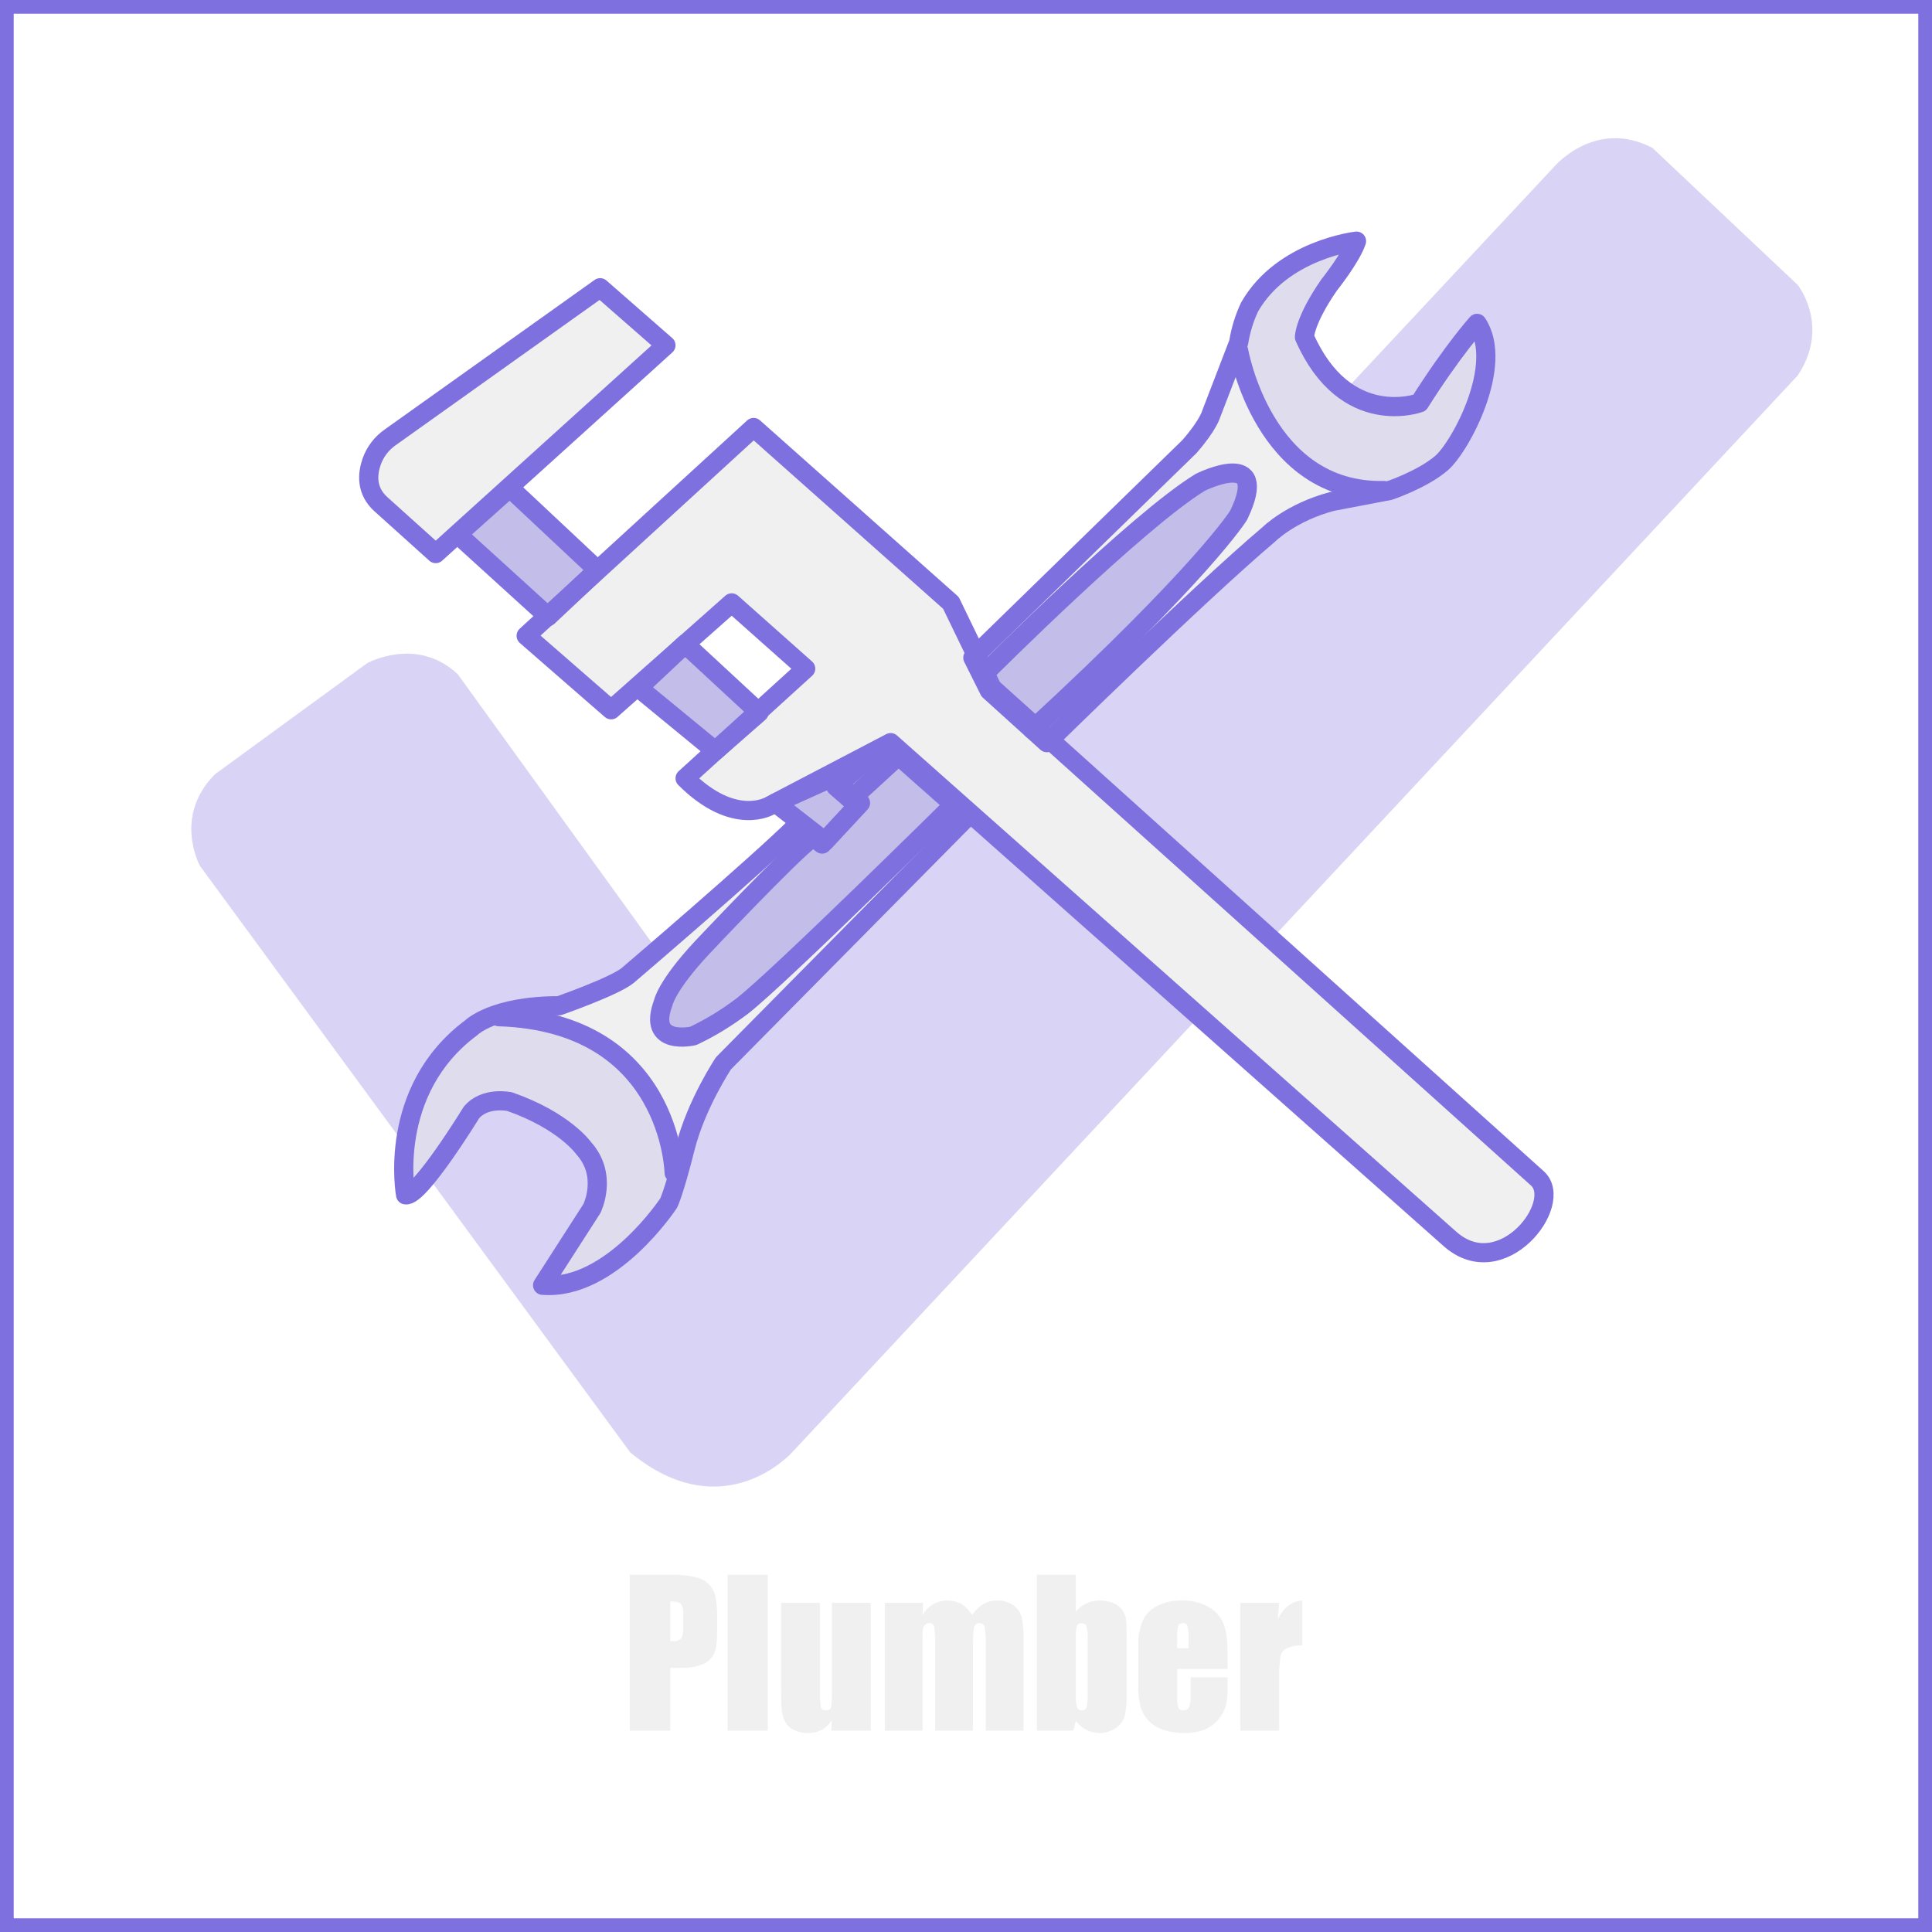
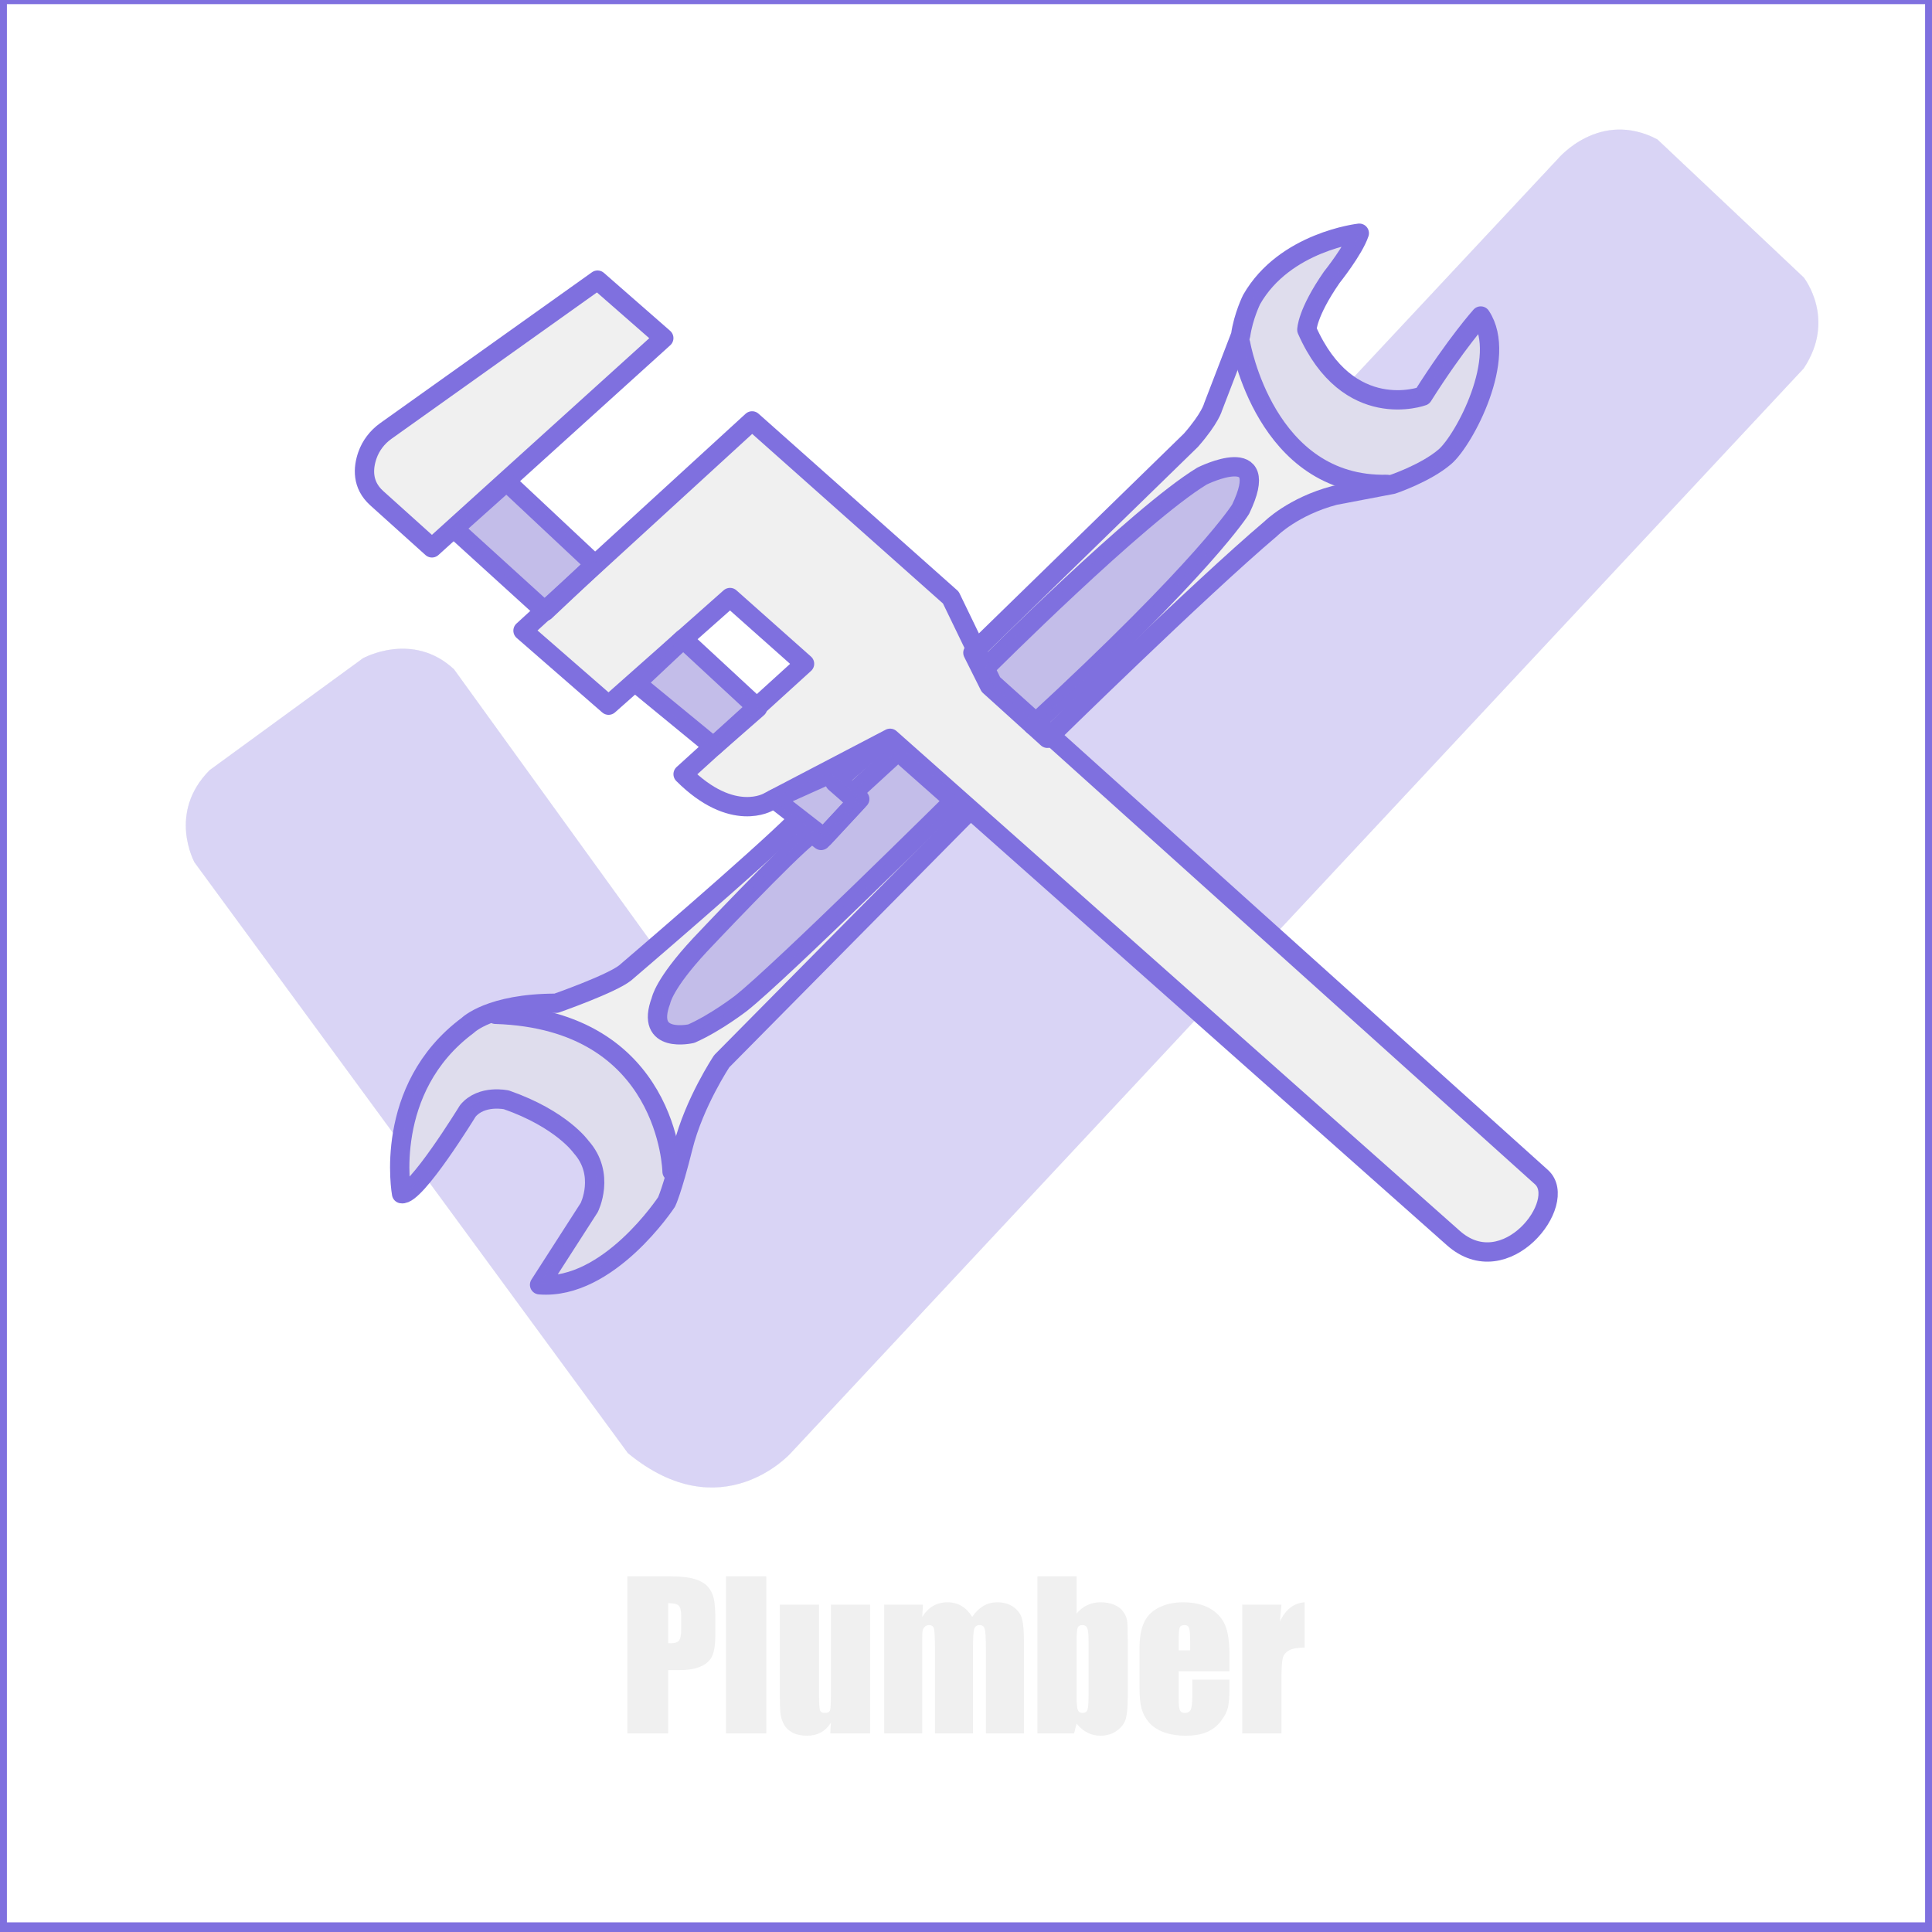
- <svg xmlns="http://www.w3.org/2000/svg" viewBox="0 0 705 705">
-   <defs>
-     <style>.cls-1,.cls-4,.cls-8{fill:none;}.cls-2{fill:#fff;}.cls-3,.cls-5,.cls-6,.cls-7{fill:#7f70df;}.cls-3{opacity:0.3;}.cls-4,.cls-5,.cls-6,.cls-7,.cls-8{stroke:#7f70df;}.cls-4,.cls-5,.cls-6,.cls-7{stroke-linecap:round;stroke-linejoin:round;}.cls-4{stroke-width:7px;}.cls-5,.cls-6{opacity:0.4;}.cls-6{fill-opacity:0.1;}.cls-7{opacity:0.15;}.cls-8{stroke-miterlimit:10;stroke-width:5px;}</style>
-   </defs>
+ <svg xmlns="http://www.w3.org/2000/svg" version="1.0" x="0px" y="0px" viewBox="0 0 700 700" style="enable-background:new 0 0 700 700;" xml:space="preserve">
+   <style type="text/css">
+ 	.st0{fill:none;}
+ 	.st1{fill:#FFFFFF;}
+ 	.st2{opacity:0.3;fill:#7F70DF;}
+ 	.st3{fill:none;stroke:#7F70DF;stroke-width:7;stroke-linecap:round;stroke-linejoin:round;stroke-miterlimit:10;}
+ 	.st4{opacity:0.4;fill:#7F70DF;stroke:#7F70DF;stroke-linecap:round;stroke-linejoin:round;stroke-miterlimit:10;}
+ 	.st5{opacity:0.4;fill:#7F70DF;fill-opacity:0.1;stroke:#7F70DF;stroke-linecap:round;stroke-linejoin:round;stroke-miterlimit:10;}
+ 	.st6{opacity:0.15;fill:#7F70DF;stroke:#7F70DF;stroke-linecap:round;stroke-linejoin:round;stroke-miterlimit:10;}
+ 	.st7{fill:none;stroke:#7F70DF;stroke-width:5;stroke-miterlimit:10;}
+ </style>
+   <g id="idk">
+ </g>
  <g id="check">
-     <path class="cls-1" d="M438.436,582.809a19.341,19.341,0,0,0-9.861-2.268,19.088,19.088,0,0,0-8.648,1.881,11.348,11.348,0,0,0-5.414,5.414,23.167,23.167,0,0,0-1.652,9.65v13.605a32.23,32.23,0,0,0,.738,7.928,12.9,12.9,0,0,0,2.654,4.992,12.719,12.719,0,0,0,5.361,3.568,22.412,22.412,0,0,0,7.945,1.3,19.664,19.664,0,0,0,7.717-1.318,12.411,12.411,0,0,0,5.08-3.955,13.524,13.524,0,0,0,2.549-4.957,30.856,30.856,0,0,0,.545-6.645v-3.445H431.984v6.152a13.269,13.269,0,0,1-.545,4.693,2.132,2.132,0,0,1-2.162,1.213,1.776,1.776,0,0,1-1.758-.914,11.2,11.2,0,0,1-.457-4.078v-10.09h18.387V599.35q0-6.785-1.564-10.529A12.472,12.472,0,0,0,438.436,582.809Zm-7.225,15.135h-4.148v-3.41a18.669,18.669,0,0,1,.352-4.834q.352-.9,1.828-.9a1.528,1.528,0,0,1,1.582,1.055,17.188,17.188,0,0,1,.387,4.676Z" transform="translate(2.5 3.5)" />
-     <path class="cls-1" d="M146.5,431.5c1.455.291,4.1-2.137,7.112-5.714l-7.5-10.22A65.75,65.75,0,0,0,146.5,431.5Z" transform="translate(2.5 3.5)" />
-     <path class="cls-1" d="M526.5,448.5c19,17,42-13,32-22-24.887-22.4-61.783-55.589-97.068-87.326l-26.421,28.293Z" transform="translate(2.5 3.5)" />
-     <path class="cls-1" d="M407.023,584.021a7.277,7.277,0,0,0-3.27-2.566,12.848,12.848,0,0,0-5.062-.914,11.012,11.012,0,0,0-4.693,1,11.664,11.664,0,0,0-3.92,3.048V571.119h-14.2v56.918h13.289l.914-3.524a12.374,12.374,0,0,0,3.955,3.276,10.193,10.193,0,0,0,4.658,1.092,9.926,9.926,0,0,0,6.012-1.846,8.015,8.015,0,0,0,3.217-4.359,31.384,31.384,0,0,0,.686-7.646V594.006a60.7,60.7,0,0,0-.229-6.75A7.759,7.759,0,0,0,407.023,584.021ZM394.4,614.291a19.927,19.927,0,0,1-.4,5.238,1.661,1.661,0,0,1-1.74,1.09,1.7,1.7,0,0,1-1.74-1.055,15.918,15.918,0,0,1-.439-4.816V594.639a17.7,17.7,0,0,1,.387-4.869,1.616,1.616,0,0,1,1.688-.967,1.755,1.755,0,0,1,1.793,1.107,15.211,15.211,0,0,1,.457,4.729Z" transform="translate(2.5 3.5)" />
-     <path class="cls-1" d="M301.062,612.779a40.5,40.5,0,0,1-.3,6.785q-.3,1.055-1.881,1.055-1.477,0-1.811-1.02a33.058,33.058,0,0,1-.334-6.469V581.385h-14.2V612.85q0,6.012.246,8.033a10.924,10.924,0,0,0,1.248,3.885,7.315,7.315,0,0,0,3.111,2.988,11.2,11.2,0,0,0,5.309,1.125,10.223,10.223,0,0,0,4.975-1.18,9.893,9.893,0,0,0,3.639-3.54l-.246,3.876h14.449V581.385h-14.2Z" transform="translate(2.5 3.5)" />
-     <rect class="cls-1" x="265.523" y="574.619" width="14.625" height="56.918" />
-     <path class="cls-1" d="M256.4,574.811a10.4,10.4,0,0,0-4.887-2.742,35,35,0,0,0-9.3-.949H227.3v56.918h14.8V605.115h3.973a19.541,19.541,0,0,0,7.857-1.336,7.7,7.7,0,0,0,4.131-3.832q1.125-2.5,1.125-7.945v-4.957a38.875,38.875,0,0,0-.58-7.893A9.415,9.415,0,0,0,256.4,574.811Zm-9.58,15.4q0,3.164-.791,4.166a3.423,3.423,0,0,1-2.83,1q-.457,0-1.09-.035V580.857q2.882,0,3.8.879t.914,3.8Z" transform="translate(2.5 3.5)" />
-     <path class="cls-1" d="M374.381,260.883,489.235,138.016c-5.283-3.8-10.49-9.894-14.735-19.516,0,0,0-6,9-19,0,0,8-10,10-16,0,0-27,3-39,24a47.9,47.9,0,0,0-4,13l-10,26s-1,4-8,12l-78.868,76.872L359.5,247.5Z" transform="translate(2.5 3.5)" />
-     <path class="cls-1" d="M367.279,582.3a9.8,9.8,0,0,0-5.994-1.758,9.685,9.685,0,0,0-4.992,1.32,12.813,12.813,0,0,0-4.043,3.962q-3.27-5.282-8.965-5.282a10.213,10.213,0,0,0-5.2,1.32,11.462,11.462,0,0,0-3.937,3.962l.246-4.438H320.363v46.652h13.781V595.693q0-3.375.07-4.412a2.782,2.782,0,0,1,.738-1.758,2.125,2.125,0,0,1,1.617-.721,1.691,1.691,0,0,1,1.846,1.371,54.311,54.311,0,0,1,.334,8.227v29.637h13.781v-30.41q0-6.012.439-7.418a1.857,1.857,0,0,1,1.951-1.406,1.784,1.784,0,0,1,1.881,1.424,38.3,38.3,0,0,1,.4,7.4v30.41h13.781V594.885a36.234,36.234,0,0,0-.668-8.279A7.74,7.74,0,0,0,367.279,582.3Z" transform="translate(2.5 3.5)" />
-     <path class="cls-1" d="M463.73,587.52l.563-6.135h-14.2v46.652h14.2V609.615a52.631,52.631,0,0,1,.422-8.666,4.425,4.425,0,0,1,2.25-2.936,11.9,11.9,0,0,1,5.73-1.055V580.541Q466.824,580.929,463.73,587.52Z" transform="translate(2.5 3.5)" />
-     <path class="cls-1" d="M374.34,260.927,359.5,247.5l-6-12,.132-.128L344.5,216.5l-72-64L216,204l-.5.5-32-30-.2-.248L240.5,122.5l-24-21-76.706,54.653a18.22,18.22,0,0,0-6.675,8.809c-1.577,4.53-2.073,10.629,3.381,15.537l20,18,7.882-7.131.118.131,32.822,29.838L189.5,228.5l31,27,9.539-8.455.461.455,28,23,5.46-4.964.125.077L258.5,270.5l-11,10c18,18,31,10,31,10l2-1,9,7c-10.026,10.026-37.489,33.9-52.272,46.644L263.5,379.5Zm-56.1,8.8L303.5,282.5l-.5.5-3.455-3.5Zm-44.033-13.5-26.665-24.69-1.281,1.136-3.358,3.161-.108-.088,3.466-3.072L247.5,231.5l.038.035L264.5,216.5l27,24Z" transform="translate(2.5 3.5)" />
-     <polygon class="cls-2" points="267 220 250.038 235.035 276.703 259.725 294 244 267 220" />
-     <path class="cls-2" d="M242.105,580.857v14.484q.633.035,1.09.035a3.423,3.423,0,0,0,2.83-1q.791-1,.791-4.166v-4.676q0-2.918-.914-3.8T242.105,580.857Z" transform="translate(2.5 3.5)" />
-     <path class="cls-2" d="M392.152,588.8a1.616,1.616,0,0,0-1.687.967,17.7,17.7,0,0,0-.387,4.869v20.109a15.918,15.918,0,0,0,.439,4.816,1.7,1.7,0,0,0,1.74,1.055,1.661,1.661,0,0,0,1.74-1.09,19.927,19.927,0,0,0,.4-5.238V594.639a15.211,15.211,0,0,0-.457-4.729A1.755,1.755,0,0,0,392.152,588.8Z" transform="translate(2.5 3.5)" />
-     <path class="cls-2" d="M429.242,588.8q-1.477,0-1.828.9a18.669,18.669,0,0,0-.352,4.834v3.41h4.148v-3.41a17.188,17.188,0,0,0-.387-4.676A1.528,1.528,0,0,0,429.242,588.8Z" transform="translate(2.5 3.5)" />
-     <path class="cls-2" d="M242.9,235.831l3.358-3.161-3.466,3.072Z" transform="translate(2.5 3.5)" />
-     <path class="cls-2" d="M0,0V700H700V0ZM259.191,592q0,5.449-1.125,7.945a7.7,7.7,0,0,1-4.131,3.832,19.541,19.541,0,0,1-7.857,1.336h-3.973v22.922H227.3V571.119h14.906a35,35,0,0,1,9.3.949,10.4,10.4,0,0,1,4.887,2.742,9.415,9.415,0,0,1,2.215,4.342,38.875,38.875,0,0,1,.58,7.893Zm18.457,36.035H263.023V571.119h14.625Zm37.617,0H300.816l.246-3.876a9.893,9.893,0,0,1-3.639,3.54,10.223,10.223,0,0,1-4.975,1.18,11.2,11.2,0,0,1-5.309-1.125,7.315,7.315,0,0,1-3.111-2.988,10.924,10.924,0,0,1-1.248-3.885q-.246-2.021-.246-8.033V581.385h14.2v31.746a33.058,33.058,0,0,0,.334,6.469q.334,1.02,1.811,1.02,1.582,0,1.881-1.055a40.5,40.5,0,0,0,.3-6.785V581.385h14.2Zm55.723,0H357.207v-30.41a38.3,38.3,0,0,0-.4-7.4,1.784,1.784,0,0,0-1.881-1.424,1.857,1.857,0,0,0-1.951,1.406q-.439,1.406-.439,7.418v30.41H338.75V598.4a54.311,54.311,0,0,0-.334-8.227,1.691,1.691,0,0,0-1.846-1.371,2.125,2.125,0,0,0-1.617.721,2.782,2.782,0,0,0-.738,1.758q-.07,1.037-.07,4.412v32.344H320.363V581.385h14.027l-.246,4.438a11.462,11.462,0,0,1,3.938-3.962,10.213,10.213,0,0,1,5.2-1.32q5.7,0,8.965,5.282a12.813,12.813,0,0,1,4.043-3.962,9.685,9.685,0,0,1,4.992-1.32,9.8,9.8,0,0,1,5.994,1.758,7.74,7.74,0,0,1,3.041,4.307,36.234,36.234,0,0,1,.668,8.279Zm37.617-13.008a31.384,31.384,0,0,1-.686,7.646,8.015,8.015,0,0,1-3.217,4.359,9.926,9.926,0,0,1-6.012,1.846,10.193,10.193,0,0,1-4.658-1.092,12.374,12.374,0,0,1-3.955-3.276l-.914,3.524H375.875V571.119h14.2v13.474a11.664,11.664,0,0,1,3.92-3.048,11.012,11.012,0,0,1,4.693-1,12.848,12.848,0,0,1,5.063.914,7.277,7.277,0,0,1,3.27,2.566,7.759,7.759,0,0,1,1.354,3.234,60.7,60.7,0,0,1,.229,6.75Zm36.844-9.492H427.062v10.09a11.2,11.2,0,0,0,.457,4.078,1.776,1.776,0,0,0,1.758.914,2.132,2.132,0,0,0,2.162-1.213,13.269,13.269,0,0,0,.545-4.693v-6.152h13.465v3.445a30.856,30.856,0,0,1-.545,6.645,13.524,13.524,0,0,1-2.549,4.957,12.411,12.411,0,0,1-5.08,3.955,19.664,19.664,0,0,1-7.717,1.318,22.412,22.412,0,0,1-7.945-1.3,12.719,12.719,0,0,1-5.361-3.568,12.9,12.9,0,0,1-2.654-4.992,32.23,32.23,0,0,1-.738-7.928V597.486a23.167,23.167,0,0,1,1.652-9.65,11.348,11.348,0,0,1,5.414-5.414,19.088,19.088,0,0,1,8.648-1.881,19.341,19.341,0,0,1,9.861,2.268,12.472,12.472,0,0,1,5.449,6.012q1.564,3.744,1.564,10.529Zm27.246-8.578a11.9,11.9,0,0,0-5.73,1.055,4.425,4.425,0,0,0-2.25,2.936,52.631,52.631,0,0,0-.422,8.666v18.422h-14.2V581.385h14.2l-.562,6.135q3.094-6.59,8.965-6.979ZM653.5,133.5,461.432,339.174c35.284,31.737,72.18,64.927,97.068,87.326,10,9-13,39-32,22l-91.489-81.033L286.5,526.5s-25,28-59,0L153.612,425.786c-3.013,3.577-5.657,6-7.112,5.714a65.75,65.75,0,0,1-.386-15.934L70.5,312.5s-10-18,5.5-33.5l55.5-40.5s18-10,33,4l72.728,100.644C252.011,330.4,279.474,306.526,289.5,296.5l-9-7-2,1s-13,8-31-10l11-10-28-23-.461-.455L220.5,255.5l-31-27,7.822-7.162L164.5,191.5l-.118-.131L156.5,198.5l-20-18c-5.454-4.909-4.959-11.007-3.381-15.537a18.22,18.22,0,0,1,6.675-8.809L216.5,101.5l24,21-57.2,51.752.2.248,32,30,.5-.5,56.5-51.5,72,64,9.132,18.872L432.5,158.5c7-8,8-12,8-12l10-26a47.9,47.9,0,0,1,4-13c12-21,39-24,39-24-2,6-10,16-10,16-9,13-9,19-9,19,4.245,9.622,9.451,15.718,14.735,19.516L564.5,57.5s15-18,36-7l53,50S665.5,115.5,653.5,133.5Z" transform="translate(2.5 3.5)" />
-     <polygon class="cls-2" points="306 286 320.736 273.229 302.045 282.999 305.5 286.5 306 286" />
-     <polygon class="cls-2" points="362 251 356.132 238.872 356 239 362 251" />
-     <path class="cls-2" d="M374.34,260.927l.041-.044L359.5,247.5Z" transform="translate(2.5 3.5)" />
-     <path class="cls-2" d="M263.96,265.536,258.5,270.5l5.585-4.887Z" transform="translate(2.5 3.5)" />
-     <polygon class="cls-2" points="248.756 236.171 250.038 235.035 250 235 248.756 236.171" />
-     <path class="cls-2" d="M262.5,383.5s-10,15-14,31-6,20-6,20-21,32-46,30l18-28s6-12-3-22c0,0-7-10-27-17,0,0-9-2-14,4,0,0-9.547,15.573-16.888,24.286L227.5,526.5c34,28,59,0,59,0L435.011,367.467,351.5,293.5Z" transform="translate(2.5 3.5)" />
-     <path class="cls-3" d="M262.5,383.5s-10,15-14,31-6,20-6,20-21,32-46,30l18-28s6-12-3-22c0,0-7-10-27-17,0,0-9-2-14,4,0,0-9.547,15.573-16.888,24.286L227.5,526.5c34,28,59,0,59,0L435.011,367.467,351.5,293.5Z" transform="translate(2.5 3.5)" />
-     <path class="cls-2" d="M600.5,50.5c-21-11-36,7-36,7l-75.265,80.516A31.04,31.04,0,0,0,516.5,142.5c12-19,21-29,21-29,10,15-6,45-13,51s-19,10-19,10l-21,4c-15,4-23,12-23,12-25.522,21.6-78.981,74.019-80.939,75.94,19.241,17.3,49.416,44.441,80.871,72.734L653.5,133.5c12-18,0-33,0-33Z" transform="translate(2.5 3.5)" />
-     <path class="cls-3" d="M600.5,50.5c-21-11-36,7-36,7l-75.265,80.516A31.04,31.04,0,0,0,516.5,142.5c12-19,21-29,21-29,10,15-6,45-13,51s-19,10-19,10l-21,4c-15,4-23,12-23,12-25.522,21.6-78.981,74.019-80.939,75.94,19.241,17.3,49.416,44.441,80.871,72.734L653.5,133.5c12-18,0-33,0-33Z" transform="translate(2.5 3.5)" />
-     <path class="cls-2" d="M170.5,370.5s8-8,32-8c0,0,20-7,25-11,0,0,3.869-3.305,9.728-8.356L164.5,242.5c-15-14-33-4-33-4L76,279c-15.5,15.5-5.5,33.5-5.5,33.5l75.614,103.066C147.263,402.459,152.4,383.928,170.5,370.5Z" transform="translate(2.5 3.5)" />
-     <path class="cls-3" d="M170.5,370.5s8-8,32-8c0,0,20-7,25-11,0,0,3.869-3.305,9.728-8.356L164.5,242.5c-15-14-33-4-33-4L76,279c-15.5,15.5-5.5,33.5-5.5,33.5l75.614,103.066C147.263,402.459,152.4,383.928,170.5,370.5Z" transform="translate(2.5 3.5)" />
-     <path class="cls-2" d="M375.237,261.738,380.5,266.5l.061-.06-5.277-4.746Z" transform="translate(2.5 3.5)" />
-     <path class="cls-3" d="M375.237,261.738,380.5,266.5l.061-.06-5.277-4.746Z" transform="translate(2.5 3.5)" />
-     <path class="cls-2" d="M375.237,261.738l-.233-.3-.623-.56-.041.044Z" transform="translate(2.5 3.5)" />
-     <path class="cls-3" d="M375.237,261.738l-.233-.3-.623-.56-.041.044Z" transform="translate(2.5 3.5)" />
+     <g>
+       <path class="st0" d="M438.436,582.809c-2.59-1.512-5.877-2.268-9.861-2.268c-3.258,0-6.141,0.627-8.648,1.881    s-4.313,3.059-5.414,5.414s-1.652,5.572-1.652,9.65v13.605c0,3.469,0.246,6.111,0.738,7.928s1.377,3.48,2.654,4.992    s3.064,2.701,5.361,3.568s4.945,1.301,7.945,1.301c3.094,0,5.666-0.439,7.717-1.318s3.744-2.197,5.08-3.955    s2.186-3.41,2.549-4.957s0.545-3.762,0.545-6.645v-3.445h-13.465v6.152c0,2.32-0.182,3.885-0.545,4.693s-1.084,1.213-2.162,1.213    c-0.867,0-1.453-0.305-1.758-0.914s-0.457-1.969-0.457-4.078v-10.09h18.387v-6.188c0-4.523-0.521-8.033-1.564-10.529    S441.025,584.32,438.436,582.809z M431.211,597.943h-4.148v-3.41c0-2.625,0.117-4.236,0.352-4.834s0.844-0.896,1.828-0.896    c0.797,0,1.324,0.352,1.582,1.055s0.387,2.262,0.387,4.676V597.943z" />
+       <path class="st0" d="M146.5,431.5c1.455,0.291,4.099-2.137,7.112-5.714l-7.498-10.22C145.295,424.909,146.5,431.5,146.5,431.5z" />
+       <path class="st0" d="M526.5,448.5c19,17,42-13,32-22c-24.887-22.398-61.783-55.589-97.068-87.326l-26.421,28.293L526.5,448.5z" />
+       <path class="st0" d="M407.023,584.021c-0.75-1.102-1.84-1.957-3.27-2.566s-3.117-0.914-5.063-0.914    c-1.688,0-3.252,0.335-4.693,1.004c-1.441,0.67-2.748,1.686-3.92,3.048v-13.474h-14.203v56.918h13.289l0.914-3.524    c1.195,1.456,2.514,2.548,3.955,3.276c1.441,0.728,2.994,1.092,4.658,1.092c2.32,0,4.324-0.615,6.012-1.846    s2.76-2.684,3.217-4.359s0.686-4.225,0.686-7.646v-21.023c0-3.445-0.076-5.695-0.229-6.75S407.773,585.123,407.023,584.021z     M394.402,614.291c0,2.766-0.135,4.512-0.404,5.238s-0.85,1.09-1.74,1.09c-0.867,0-1.447-0.352-1.74-1.055    s-0.439-2.309-0.439-4.816v-20.109c0-2.602,0.129-4.225,0.387-4.869s0.82-0.967,1.688-0.967c0.891,0,1.488,0.369,1.793,1.107    s0.457,2.314,0.457,4.729V614.291z" />
+       <path class="st0" d="M301.063,612.779c0,3.82-0.1,6.082-0.299,6.785c-0.199,0.703-0.826,1.055-1.881,1.055    c-0.984,0-1.588-0.34-1.811-1.02c-0.223-0.68-0.334-2.836-0.334-6.469v-31.746h-14.203v31.465c0,4.008,0.082,6.686,0.246,8.033    c0.164,1.348,0.58,2.643,1.248,3.885s1.705,2.238,3.111,2.988s3.176,1.125,5.309,1.125c1.875,0,3.533-0.394,4.975-1.18    c1.441-0.787,2.654-1.967,3.639-3.54l-0.246,3.876h14.449v-46.652h-14.203V612.779z" />
+       <rect x="263.023" y="571.119" class="st0" width="14.625" height="56.918" />
+       <path class="st0" d="M256.396,574.811c-1.09-1.195-2.719-2.109-4.887-2.742c-2.168-0.633-5.268-0.949-9.299-0.949h-14.906v56.918    h14.801v-22.922h3.973c3.234,0,5.854-0.445,7.857-1.336s3.38-2.168,4.131-3.832c0.75-1.664,1.125-4.313,1.125-7.945v-4.957    c0-3.563-0.193-6.193-0.58-7.893S257.486,576.006,256.396,574.811z M246.816,590.209c0,2.109-0.264,3.498-0.791,4.166    s-1.471,1.002-2.83,1.002c-0.305,0-0.668-0.012-1.09-0.035v-14.484c1.921,0,3.187,0.293,3.797,0.879    c0.609,0.586,0.914,1.852,0.914,3.797V590.209z" />
+       <path class="st0" d="M374.381,260.883l114.853-122.866c-5.283-3.798-10.49-9.894-14.735-19.516c0,0,0-6,9-19c0,0,8-10,10-16    c0,0-27,3-39,24c0,0-3,6-4,13l-10,26c0,0-1,4-8,12l-78.868,76.872L359.5,247.5C359.5,247.5,365.045,252.487,374.381,260.883z" />
+       <path class="st0" d="M367.279,582.299c-1.582-1.172-3.58-1.758-5.994-1.758c-1.828,0-3.492,0.44-4.992,1.32    c-1.5,0.881-2.848,2.201-4.043,3.962c-2.18-3.521-5.168-5.282-8.965-5.282c-1.945,0-3.68,0.44-5.203,1.32    c-1.523,0.881-2.836,2.201-3.938,3.962l0.246-4.438h-14.027v46.652h13.781v-32.344c0-2.25,0.023-3.721,0.07-4.412    s0.293-1.277,0.738-1.758s0.984-0.721,1.617-0.721c1.008,0,1.623,0.457,1.846,1.371s0.334,3.656,0.334,8.227v29.637h13.781v-30.41    c0-4.008,0.146-6.48,0.439-7.418s0.943-1.406,1.951-1.406c0.984,0,1.611,0.475,1.881,1.424s0.404,3.416,0.404,7.4v30.41h13.781    v-33.152c0-3.82-0.223-6.58-0.668-8.279S368.861,583.471,367.279,582.299z" />
+       <path class="st0" d="M463.73,587.52l0.563-6.135H450.09v46.652h14.203v-18.422c0-4.523,0.141-7.412,0.422-8.666    s1.031-2.232,2.25-2.936s3.129-1.055,5.73-1.055v-16.418C468.781,580.8,465.793,583.126,463.73,587.52z" />
+       <path class="st0" d="M374.34,260.927L359.5,247.5l-6-12l0.132-0.128L344.5,216.5l-72-64L216,204l-0.5,0.5l-32-30l-0.2-0.248    l57.2-51.752l-24-21l-76.706,54.653c-3.071,2.188-5.435,5.248-6.675,8.809c-1.577,4.53-2.073,10.629,3.381,15.537    c10,9,20,18,20,18l7.882-7.131l0.118,0.131l32.822,29.838L189.5,228.5l31,27l9.539-8.455l0.461,0.455l28,23l5.46-4.964    c0.042,0.025,0.083,0.052,0.125,0.077L258.5,270.5l-11,10c18,18,31,10,31,10l2-1l9,7c-10.026,10.026-37.489,33.899-52.272,46.644    L263.5,379.5L374.34,260.927z M318.236,269.729L303.5,282.5L303,283l-3.455-3.501L318.236,269.729z M274.203,256.225    l-26.665-24.69l-1.281,1.136l-3.358,3.161c-0.036-0.029-0.072-0.059-0.108-0.088l3.466-3.072l1.244-1.171l0.038,0.035L264.5,216.5    l27,24L274.203,256.225z" />
+       <polygon class="st1" points="264.5,216.5 247.538,231.535 274.203,256.225 291.5,240.5   " />
+       <path class="st1" d="M242.105,580.857v14.484c0.422,0.023,0.785,0.035,1.09,0.035c1.359,0,2.303-0.334,2.83-1.002    s0.791-2.057,0.791-4.166v-4.676c0-1.945-0.305-3.211-0.914-3.797C245.292,581.15,244.027,580.857,242.105,580.857z" />
+       <path class="st1" d="M392.152,588.803c-0.867,0-1.43,0.322-1.688,0.967s-0.387,2.268-0.387,4.869v20.109    c0,2.508,0.146,4.113,0.439,4.816s0.873,1.055,1.74,1.055c0.891,0,1.471-0.363,1.74-1.09s0.404-2.473,0.404-5.238v-19.652    c0-2.414-0.152-3.99-0.457-4.729S393.043,588.803,392.152,588.803z" />
+       <path class="st1" d="M429.242,588.803c-0.984,0-1.594,0.299-1.828,0.896s-0.352,2.209-0.352,4.834v3.41h4.148v-3.41    c0-2.414-0.129-3.973-0.387-4.676S430.039,588.803,429.242,588.803z" />
+       <path class="st1" d="M242.898,235.831l3.358-3.161l-3.466,3.072C242.826,235.773,242.862,235.802,242.898,235.831z" />
+       <path class="st1" d="M0,0v700h700V0H0z M259.191,592.002c0,3.633-0.375,6.281-1.125,7.945c-0.75,1.664-2.127,2.941-4.131,3.832    s-4.623,1.336-7.857,1.336h-3.973v22.922h-14.801v-56.918h14.906c4.031,0,7.131,0.316,9.299,0.949    c2.167,0.633,3.797,1.547,4.887,2.742s1.828,2.643,2.215,4.342s0.58,4.33,0.58,7.893V592.002z M277.648,628.037h-14.625v-56.918    h14.625V628.037z M315.266,628.037h-14.449l0.246-3.876c-0.984,1.573-2.197,2.753-3.639,3.54c-1.441,0.786-3.1,1.18-4.975,1.18    c-2.133,0-3.902-0.375-5.309-1.125s-2.443-1.746-3.111-2.988s-1.084-2.537-1.248-3.885c-0.164-1.348-0.246-4.025-0.246-8.033    v-31.465h14.203v31.746c0,3.633,0.111,5.789,0.334,6.469c0.223,0.68,0.826,1.02,1.811,1.02c1.055,0,1.682-0.352,1.881-1.055    c0.199-0.703,0.299-2.965,0.299-6.785v-31.395h14.203V628.037z M370.988,628.037h-13.781v-30.41c0-3.984-0.135-6.451-0.404-7.4    s-0.896-1.424-1.881-1.424c-1.008,0-1.658,0.469-1.951,1.406s-0.439,3.41-0.439,7.418v30.41H338.75V598.4    c0-4.57-0.111-7.313-0.334-8.227s-0.838-1.371-1.846-1.371c-0.633,0-1.172,0.24-1.617,0.721s-0.691,1.066-0.738,1.758    s-0.07,2.162-0.07,4.412v32.344h-13.781v-46.652h14.027l-0.246,4.438c1.102-1.761,2.414-3.081,3.938-3.962    c1.523-0.88,3.258-1.32,5.203-1.32c3.797,0,6.785,1.761,8.965,5.282c1.195-1.761,2.543-3.081,4.043-3.962    c1.5-0.88,3.164-1.32,4.992-1.32c2.414,0,4.412,0.586,5.994,1.758s2.596,2.607,3.041,4.307s0.668,4.459,0.668,8.279V628.037z     M408.605,615.029c0,3.422-0.229,5.971-0.686,7.646s-1.529,3.129-3.217,4.359s-3.691,1.846-6.012,1.846    c-1.664,0-3.217-0.364-4.658-1.092c-1.441-0.729-2.76-1.82-3.955-3.276l-0.914,3.524h-13.289v-56.918h14.203v13.474    c1.172-1.362,2.479-2.378,3.92-3.048c1.441-0.669,3.006-1.004,4.693-1.004c1.945,0,3.633,0.305,5.063,0.914s2.52,1.465,3.27,2.566    s1.201,2.18,1.354,3.234s0.229,3.305,0.229,6.75V615.029z M445.449,605.537h-18.387v10.09c0,2.109,0.152,3.469,0.457,4.078    s0.891,0.914,1.758,0.914c1.078,0,1.799-0.404,2.162-1.213s0.545-2.373,0.545-4.693v-6.152h13.465v3.445    c0,2.883-0.182,5.098-0.545,6.645s-1.213,3.199-2.549,4.957s-3.029,3.076-5.08,3.955s-4.623,1.318-7.717,1.318    c-3,0-5.648-0.434-7.945-1.301s-4.084-2.057-5.361-3.568s-2.162-3.176-2.654-4.992s-0.738-4.459-0.738-7.928v-13.605    c0-4.078,0.551-7.295,1.652-9.65s2.906-4.16,5.414-5.414s5.391-1.881,8.648-1.881c3.984,0,7.271,0.756,9.861,2.268    s4.406,3.516,5.449,6.012s1.564,6.006,1.564,10.529V605.537z M472.695,596.959c-2.602,0-4.512,0.352-5.73,1.055    s-1.969,1.682-2.25,2.936s-0.422,4.143-0.422,8.666v18.422H450.09v-46.652h14.203l-0.563,6.135    c2.063-4.394,5.051-6.72,8.965-6.979V596.959z M653.5,133.5L461.432,339.174c35.284,31.737,72.18,64.927,97.068,87.326    c10,9-13,39-32,22l-91.489-81.033L286.5,526.5c0,0-25,28-59,0l-73.888-100.714c-3.013,3.577-5.657,6.005-7.112,5.714    c0,0-1.205-6.591-0.386-15.934L70.5,312.5c0,0-10-18,5.5-33.5l55.5-40.5c0,0,18-10,33,4l72.728,100.644    c14.783-12.745,42.246-36.617,52.272-46.644l-9-7l-2,1c0,0-13,8-31-10l11-10l-28-23l-0.461-0.455L220.5,255.5l-31-27l7.822-7.162    L164.5,191.5l-0.118-0.131L156.5,198.5c0,0-10-9-20-18c-5.454-4.909-4.959-11.007-3.381-15.537    c1.24-3.561,3.604-6.621,6.675-8.809L216.5,101.5l24,21l-57.2,51.752l0.2,0.248l32,30l0.5-0.5l56.5-51.5l72,64l9.132,18.872    L432.5,158.5c7-8,8-12,8-12l10-26c1-7,4-13,4-13c12-21,39-24,39-24c-2,6-10,16-10,16c-9,13-9,19-9,19    c4.245,9.622,9.451,15.718,14.735,19.516L564.5,57.5c0,0,15-18,36-7l53,50C653.5,100.5,665.5,115.5,653.5,133.5z" />
+       <polygon class="st1" points="303.5,282.5 318.236,269.729 299.545,279.499 303,283   " />
+       <polygon class="st1" points="359.5,247.5 353.632,235.372 353.5,235.5   " />
+       <path class="st1" d="M374.34,260.927l0.041-0.044C365.045,252.487,359.5,247.5,359.5,247.5L374.34,260.927z" />
+       <path class="st1" d="M263.96,265.536l-5.46,4.964l5.585-4.887C264.043,265.588,264.002,265.561,263.96,265.536z" />
+       <polygon class="st1" points="246.256,232.671 247.538,231.535 247.5,231.5   " />
+       <path class="st1" d="M262.5,383.5c0,0-10,15-14,31s-6,20-6,20s-21,32-46,30l18-28c0,0,6-12-3-22c0,0-7-10-27-17c0,0-9-2-14,4    c0,0-9.547,15.573-16.888,24.286L227.5,526.5c34,28,59,0,59,0l148.511-159.033L351.5,293.5L262.5,383.5z" />
+       <path class="st2" d="M262.5,383.5c0,0-10,15-14,31s-6,20-6,20s-21,32-46,30l18-28c0,0,6-12-3-22c0,0-7-10-27-17c0,0-9-2-14,4    c0,0-9.547,15.573-16.888,24.286L227.5,526.5c34,28,59,0,59,0l148.511-159.033L351.5,293.5L262.5,383.5z" />
+       <path class="st1" d="M600.5,50.5c-21-11-36,7-36,7l-75.265,80.516c13.385,9.622,27.265,4.484,27.265,4.484c12-19,21-29,21-29    c10,15-6,45-13,51s-19,10-19,10l-21,4c-15,4-23,12-23,12c-25.522,21.595-78.981,74.019-80.939,75.94    c19.241,17.304,49.416,44.441,80.871,72.734L653.5,133.5c12-18,0-33,0-33L600.5,50.5z" />
+       <path class="st2" d="M600.5,50.5c-21-11-36,7-36,7l-75.265,80.516c13.385,9.622,27.265,4.484,27.265,4.484c12-19,21-29,21-29    c10,15-6,45-13,51s-19,10-19,10l-21,4c-15,4-23,12-23,12c-25.522,21.595-78.981,74.019-80.939,75.94    c19.241,17.304,49.416,44.441,80.871,72.734L653.5,133.5c12-18,0-33,0-33L600.5,50.5z" />
+       <path class="st1" d="M170.5,370.5c0,0,8-8,32-8c0,0,20-7,25-11c0,0,3.869-3.305,9.728-8.356L164.5,242.5c-15-14-33-4-33-4L76,279    c-15.5,15.5-5.5,33.5-5.5,33.5l75.614,103.066C147.263,402.459,152.401,383.928,170.5,370.5z" />
+       <path class="st2" d="M170.5,370.5c0,0,8-8,32-8c0,0,20-7,25-11c0,0,3.869-3.305,9.728-8.356L164.5,242.5c-15-14-33-4-33-4L76,279    c-15.5,15.5-5.5,33.5-5.5,33.5l75.614,103.066C147.263,402.459,152.401,383.928,170.5,370.5z" />
+       <path class="st1" d="M375.237,261.738l5.263,4.762c0,0,0.024-0.024,0.061-0.06c-1.864-1.676-3.627-3.262-5.277-4.746    C375.268,261.709,375.253,261.724,375.237,261.738z" />
+       <path class="st2" d="M375.237,261.738l5.263,4.762c0,0,0.024-0.024,0.061-0.06c-1.864-1.676-3.627-3.262-5.277-4.746    C375.268,261.709,375.253,261.724,375.237,261.738z" />
+       <path class="st1" d="M375.237,261.738l-0.233-0.295c-0.213-0.192-0.414-0.372-0.623-0.56l-0.041,0.044L375.237,261.738z" />
+       <path class="st2" d="M375.237,261.738l-0.233-0.295c-0.213-0.192-0.414-0.372-0.623-0.56l-0.041,0.044L375.237,261.738z" />
+     </g>
  </g>
-   <g id="Layer_10" data-name="Layer 10">
-     <path class="cls-4" d="M145.5,432.5s-7-38,24-61c0,0,8-8,32-8,0,0,20-7,25-11,0,0,48-41,62-55l9,7,13-14-8-7,15-13s4-4,7,1l26,23-89,90s-10,15-14,31-6,20-6,20-21,32-46,30l18-28s6-12-3-22c0,0-7-10-27-17,0,0-9-2-14,4C169.5,402.5,150.5,433.5,145.5,432.5Z" transform="translate(2.5 3.5)" />
-     <path class="cls-4" d="M243.5,424.5s-1-55-64-57" transform="translate(2.5 3.5)" />
-     <path class="cls-4" d="M379.5,267.5s55-54,81-76c0,0,8-8,23-12l21-4s12-4,19-10,23-36,13-51c0,0-9,10-21,29,0,0-27,10-42-24,0,0,0-6,9-19,0,0,8-10,10-16,0,0-27,3-39,24a47.9,47.9,0,0,0-4,13l-10,26s-1,4-8,12l-79,77,6,12Z" transform="translate(2.5 3.5)" />
-     <path class="cls-4" d="M449.5,124.5s9,52,53,51" transform="translate(2.5 3.5)" />
-     <path class="cls-4" d="M357.5,241.5s55-55,78-69c0,0,26-13,14,12,0,0-12.526,20.476-75.263,78.238" transform="translate(2.5 3.5)" />
-     <line class="cls-4" x1="327.87" y1="275.77" x2="310.44" y2="291.76" />
-     <path class="cls-4" d="M345.545,290.116S282.5,352.5,268.5,363.5a102.228,102.228,0,0,1-18,11s-17,4-11-12c0,0,1-6,14-20,0,0,32-34,40-40" transform="translate(2.5 3.5)" />
+   <g id="Layer_10">
+     <path class="st3" d="M145.5,432.5c0,0-7-38,24-61c0,0,8-8,32-8c0,0,20-7,25-11c0,0,48-41,62-55l9,7l13-14l-8-7l15-13c0,0,4-4,7,1   l26,23l-89,90c0,0-10,15-14,31s-6,20-6,20s-21,32-46,30l18-28c0,0,6-12-3-22c0,0-7-10-27-17c0,0-9-2-14,4   C169.5,402.5,150.5,433.5,145.5,432.5z" />
+     <path class="st3" d="M243.5,424.5c0,0-1-55-64-57" />
+     <path class="st3" d="M379.5,267.5c0,0,55-54,81-76c0,0,8-8,23-12l21-4c0,0,12-4,19-10s23-36,13-51c0,0-9,10-21,29c0,0-27,10-42-24   c0,0,0-6,9-19c0,0,8-10,10-16c0,0-27,3-39,24c0,0-3,6-4,13l-10,26c0,0-1,4-8,12l-79,77l6,12L379.5,267.5z" />
+     <path class="st3" d="M449.5,124.5c0,0,9,52,53,51" />
+     <path class="st3" d="M357.5,241.5c0,0,55-55,78-69c0,0,26-13,14,12c0,0-12.526,20.476-75.263,78.238" />
+     <line class="st3" x1="325.37" y1="272.27" x2="307.94" y2="288.26" />
+     <path class="st3" d="M345.545,290.116c0,0-63.045,62.384-77.045,73.384c0,0-9,7-18,11c0,0-17,4-11-12c0,0,1-6,14-20   c0,0,32-34,40-40" />
  </g>
-   <g id="Layer_11" data-name="Layer 11">
-     <path class="cls-4" d="M216.5,101.5l-76.706,54.653a18.22,18.22,0,0,0-6.675,8.809c-1.577,4.53-2.073,10.629,3.381,15.537l20,18,84-76Z" transform="translate(2.5 3.5)" />
-     <path class="cls-4" d="M189.5,228.5l83-76,72,64,15,31s136.9,123.11,199,179c10,9-13,39-32,22l-204-181-44,23s-13,8-31-10l44-40-27-24-44,39Z" transform="translate(2.5 3.5)" />
-     <polygon class="cls-4" points="186 178 218 208 200 225 167 195 186 178" />
-     <polygon class="cls-4" points="250 235 277 260 261 274 233 251 250 235" />
-     <polygon class="cls-4" points="283 293 301 307 314 293 303 284 283 293" />
+   <g id="Layer_11">
+     <g>
+       <path class="st3" d="M216.5,101.5l-76.706,54.653c-3.071,2.188-5.435,5.248-6.675,8.809c-1.577,4.53-2.073,10.629,3.381,15.537    c10,9,20,18,20,18l84-76L216.5,101.5z" />
+       <path class="st3" d="M189.5,228.5l83-76l72,64l15,31c0,0,136.9,123.11,199,179c10,9-13,39-32,22l-204-181l-44,23c0,0-13,8-31-10    l44-40l-27-24l-44,39L189.5,228.5z" />
+       <polygon class="st3" points="183.5,174.5 215.5,204.5 197.5,221.5 164.5,191.5   " />
+       <polygon class="st3" points="247.5,231.5 274.5,256.5 258.5,270.5 230.5,247.5   " />
+       <polygon class="st3" points="280.5,289.5 298.5,303.5 311.5,289.5 300.5,280.5   " />
+     </g>
  </g>
  <g id="shading">
-     <polygon class="cls-5" points="283 293 301 307 314 293 303 284 283 293" />
-     <polygon class="cls-5" points="250 235 277 260 261 274 233 251 250 235" />
-     <path class="cls-5" d="M183.5,174.5" transform="translate(2.5 3.5)" />
-     <path class="cls-5" d="M197.5,221.5" transform="translate(2.5 3.5)" />
-     <path class="cls-5" d="M197.5,221.5" transform="translate(2.5 3.5)" />
-     <path class="cls-6" d="M183.5,174.5" transform="translate(2.5 3.5)" />
-     <path class="cls-5" d="M359.219,239.783c6.531-6.493,55.827-55.225,77.281-68.283,0,0,26-13,14,12,0,0-12.526,20.476-75.263,78.238l-13.431-12.151a13.44,13.44,0,0,1-3.462-4.975L357.5,242.5l.545-1.091A6.18,6.18,0,0,1,359.219,239.783Z" transform="translate(2.5 3.5)" />
-     <path class="cls-5" d="M346.545,289.116S283.5,351.5,269.5,362.5a102.228,102.228,0,0,1-18,11s-17,4-11-12c0,0,1-6,14-20,0,0,27.109-28.752,38.143-38.6a3.933,3.933,0,0,1,5.4.151l.453.453,13-14-2.56-2.24L326.5,271.5Z" transform="translate(2.5 3.5)" />
-     <polygon class="cls-5" points="168 195 200 225 218 207 186 178 168 195" />
-     <path class="cls-5" d="M184.5,397.5s-8-2-14,4" transform="translate(2.5 3.5)" />
-     <path class="cls-5" d="M176.5,366.5" transform="translate(2.5 3.5)" />
+     <polygon class="st4" points="280.5,289.5 298.5,303.5 311.5,289.5 300.5,280.5  " />
+     <polygon class="st4" points="247.5,231.5 274.5,256.5 258.5,270.5 230.5,247.5  " />
+     <path class="st4" d="M183.5,174.5" />
+     <path class="st4" d="M197.5,221.5" />
+     <path class="st4" d="M197.5,221.5" />
+     <path class="st5" d="M183.5,174.5" />
+     <path class="st4" d="M359.219,239.783c6.531-6.493,55.827-55.225,77.281-68.283c0,0,26-13,14,12c0,0-12.526,20.476-75.263,78.238   l-13.431-12.151c-1.518-1.373-2.701-3.074-3.462-4.975L357.5,242.5l0.545-1.091C358.348,240.805,358.74,240.26,359.219,239.783z" />
+     <path class="st4" d="M346.545,289.116c0,0-63.045,62.384-77.045,73.384c0,0-9,7-18,11c0,0-17,4-11-12c0,0,1-6,14-20   c0,0,27.109-28.752,38.143-38.604c1.559-1.392,3.927-1.327,5.404,0.151l0.453,0.453l13-14l-2.56-2.24l17.56-15.76L346.545,289.116z   " />
+     <polygon class="st4" points="165.5,191.5 197.5,221.5 215.5,203.5 183.5,174.5  " />
+     <path class="st4" d="M184.5,397.5c0,0-8-2-14,4" />
+     <path class="st4" d="M176.5,366.5" />
  </g>
  <g id="shading2">
-     <path class="cls-7" d="M176.5,366.5s63-5,69,59a35.194,35.194,0,0,1-4,10s-17,29-45,29l18-28a20.318,20.318,0,0,0-3-22s-9-12-27-17a13,13,0,0,0-14,4s-14,24-24,30c0,0-7-46,30-65" transform="translate(2.5 3.5)" />
-     <path class="cls-7" d="M491.5,83.5s-35,3-41,38c0,0,6,51,53,53,0,0,15-3,20-9,0,0,24-26,14-52,0,0-18,23-20,28,0,0-8,6-24-1,0,0-14-7-19-23,0,0,5-14,10-19C484.5,98.5,491.5,90.5,491.5,83.5Z" transform="translate(2.5 3.5)" />
+     <path class="st6" d="M176.5,366.5c0,0,63-5,69,59c0,0-1,5-4,10c0,0-17,29-45,29l18-28c0,0,6-11-3-22c0,0-9-12-27-17c0,0-8-3-14,4   c0,0-14,24-24,30C146.5,431.5,139.5,385.5,176.5,366.5" />
+     <path class="st6" d="M491.5,83.5c0,0-35,3-41,38c0,0,6,51,53,53c0,0,15-3,20-9c0,0,24-26,14-52c0,0-18,23-20,28c0,0-8,6-24-1   c0,0-14-7-19-23c0,0,5-14,10-19C484.5,98.5,491.5,90.5,491.5,83.5z" />
  </g>
  <g id="Border">
-     <rect class="cls-8" x="2.5" y="2.5" width="700" height="700" />
+     <rect y="-1" class="st7" width="700" height="700" />
  </g>
</svg>
